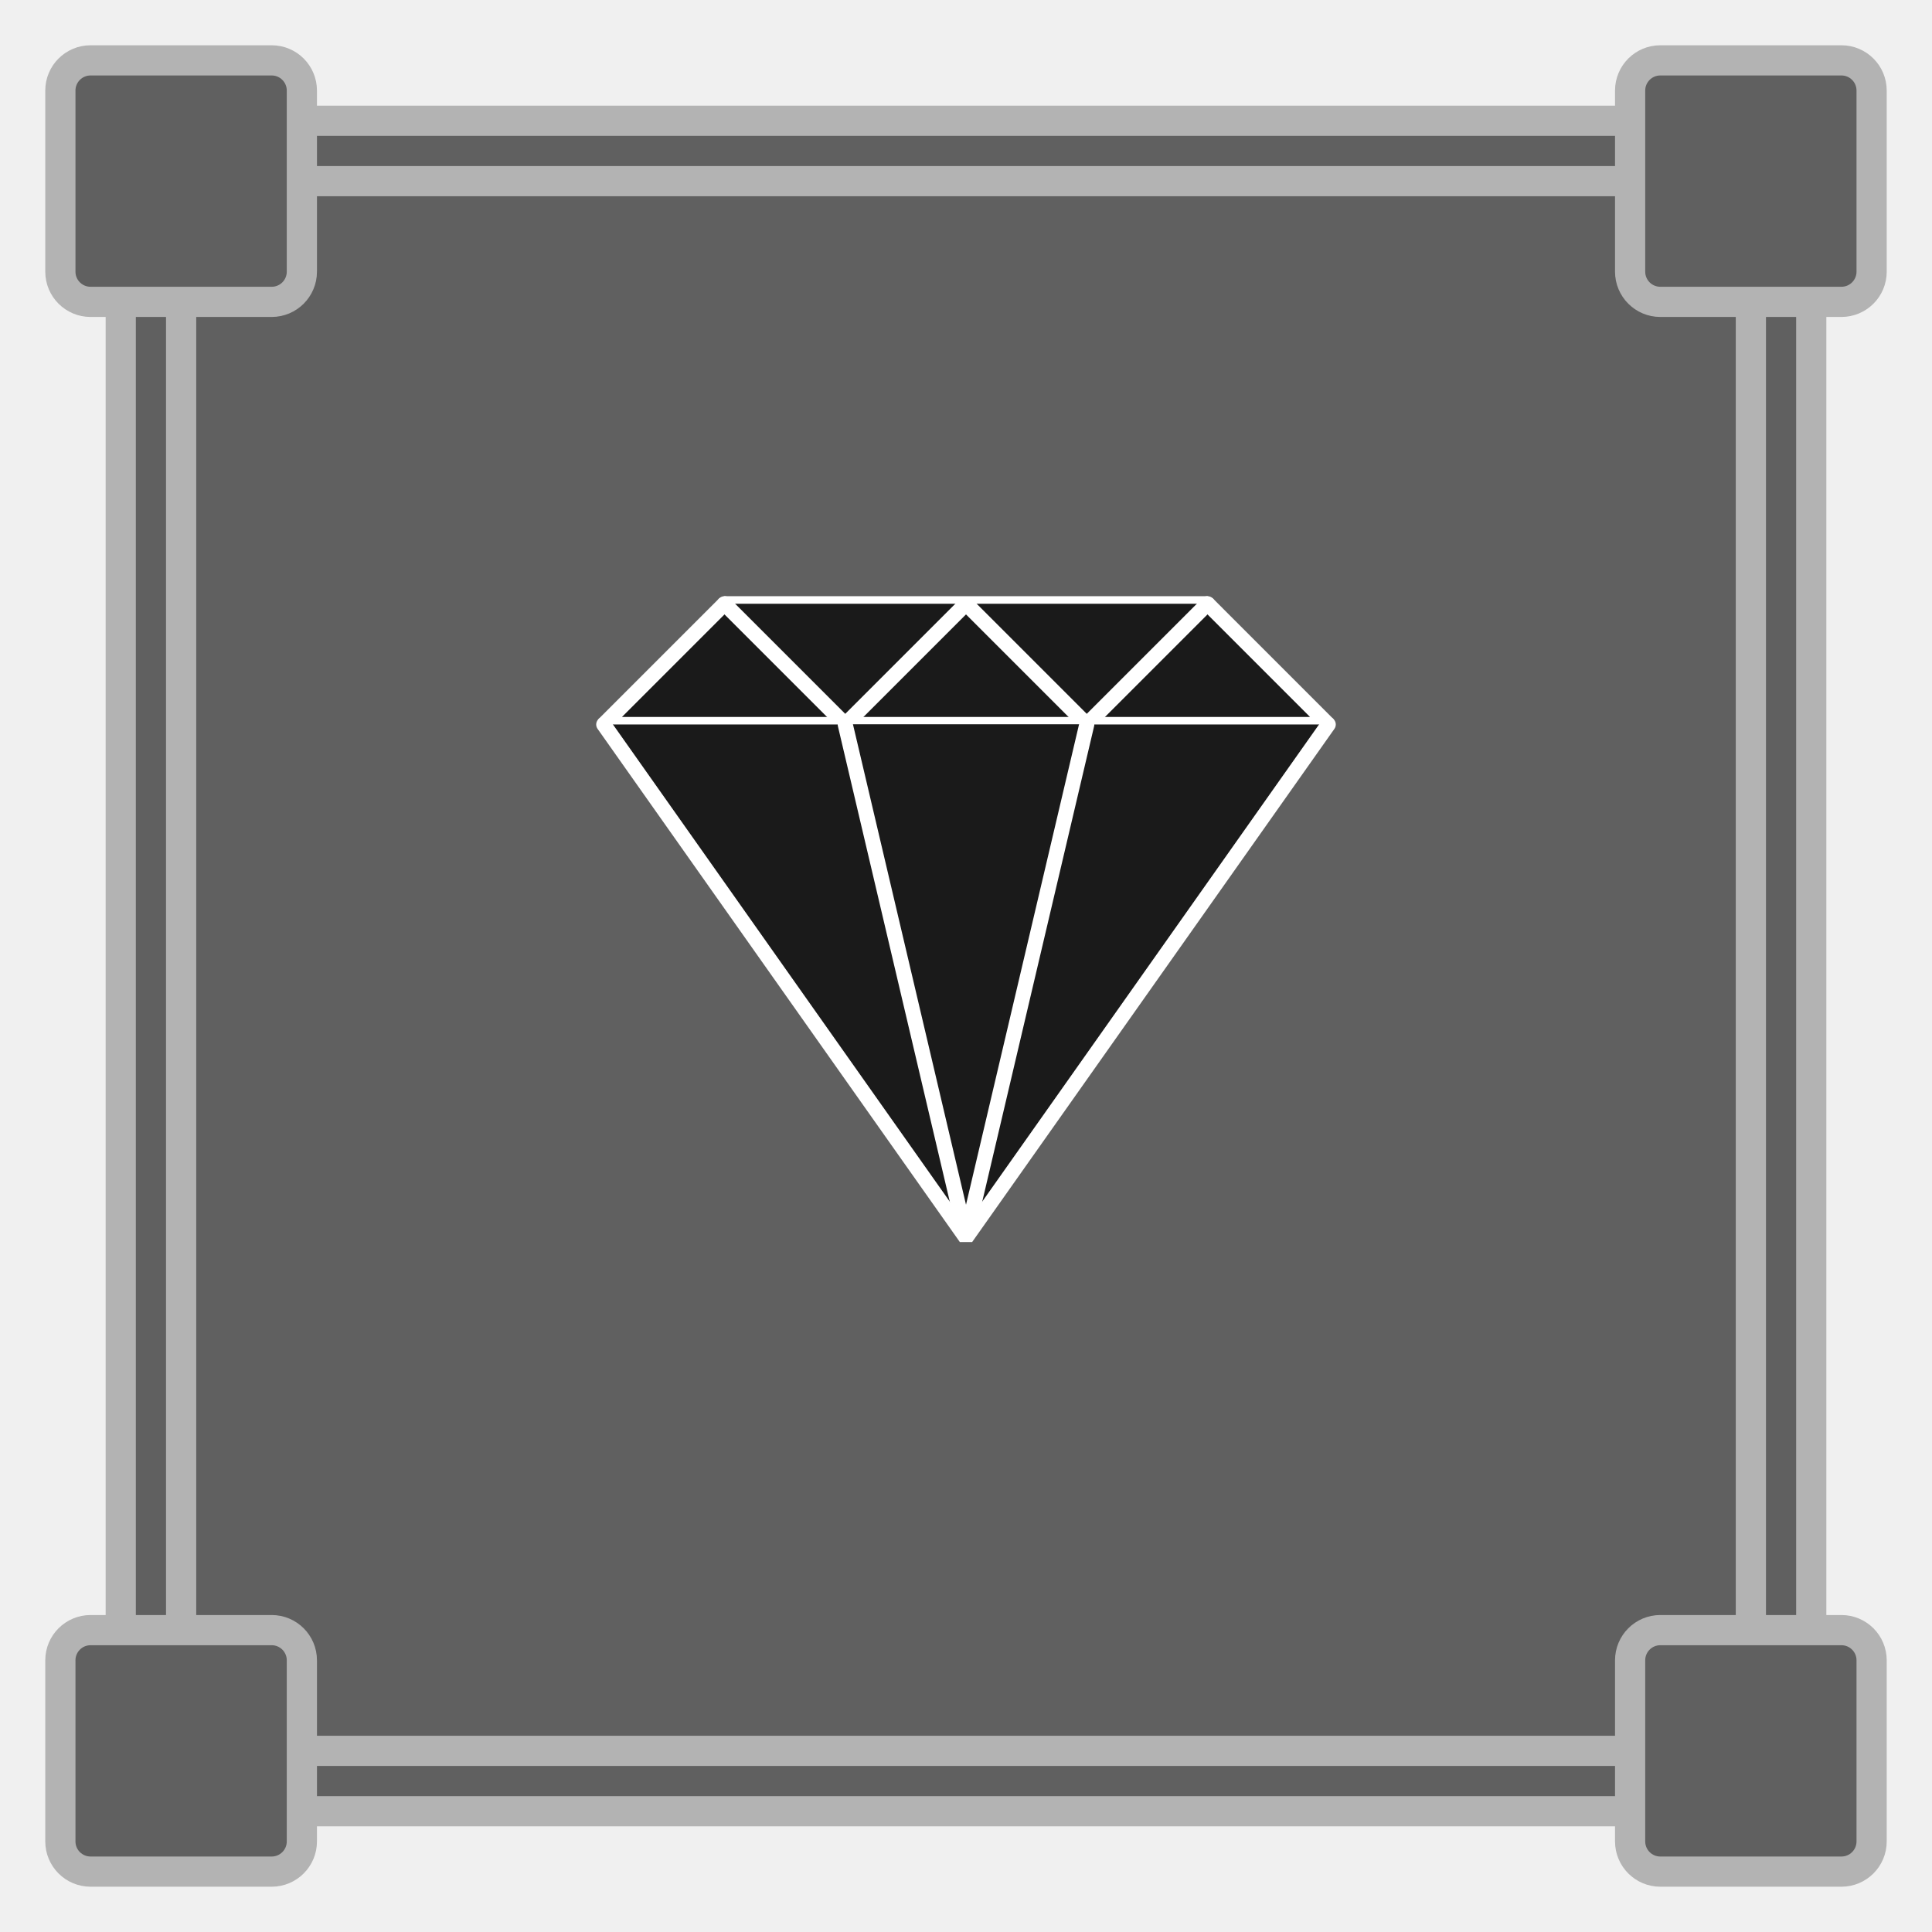
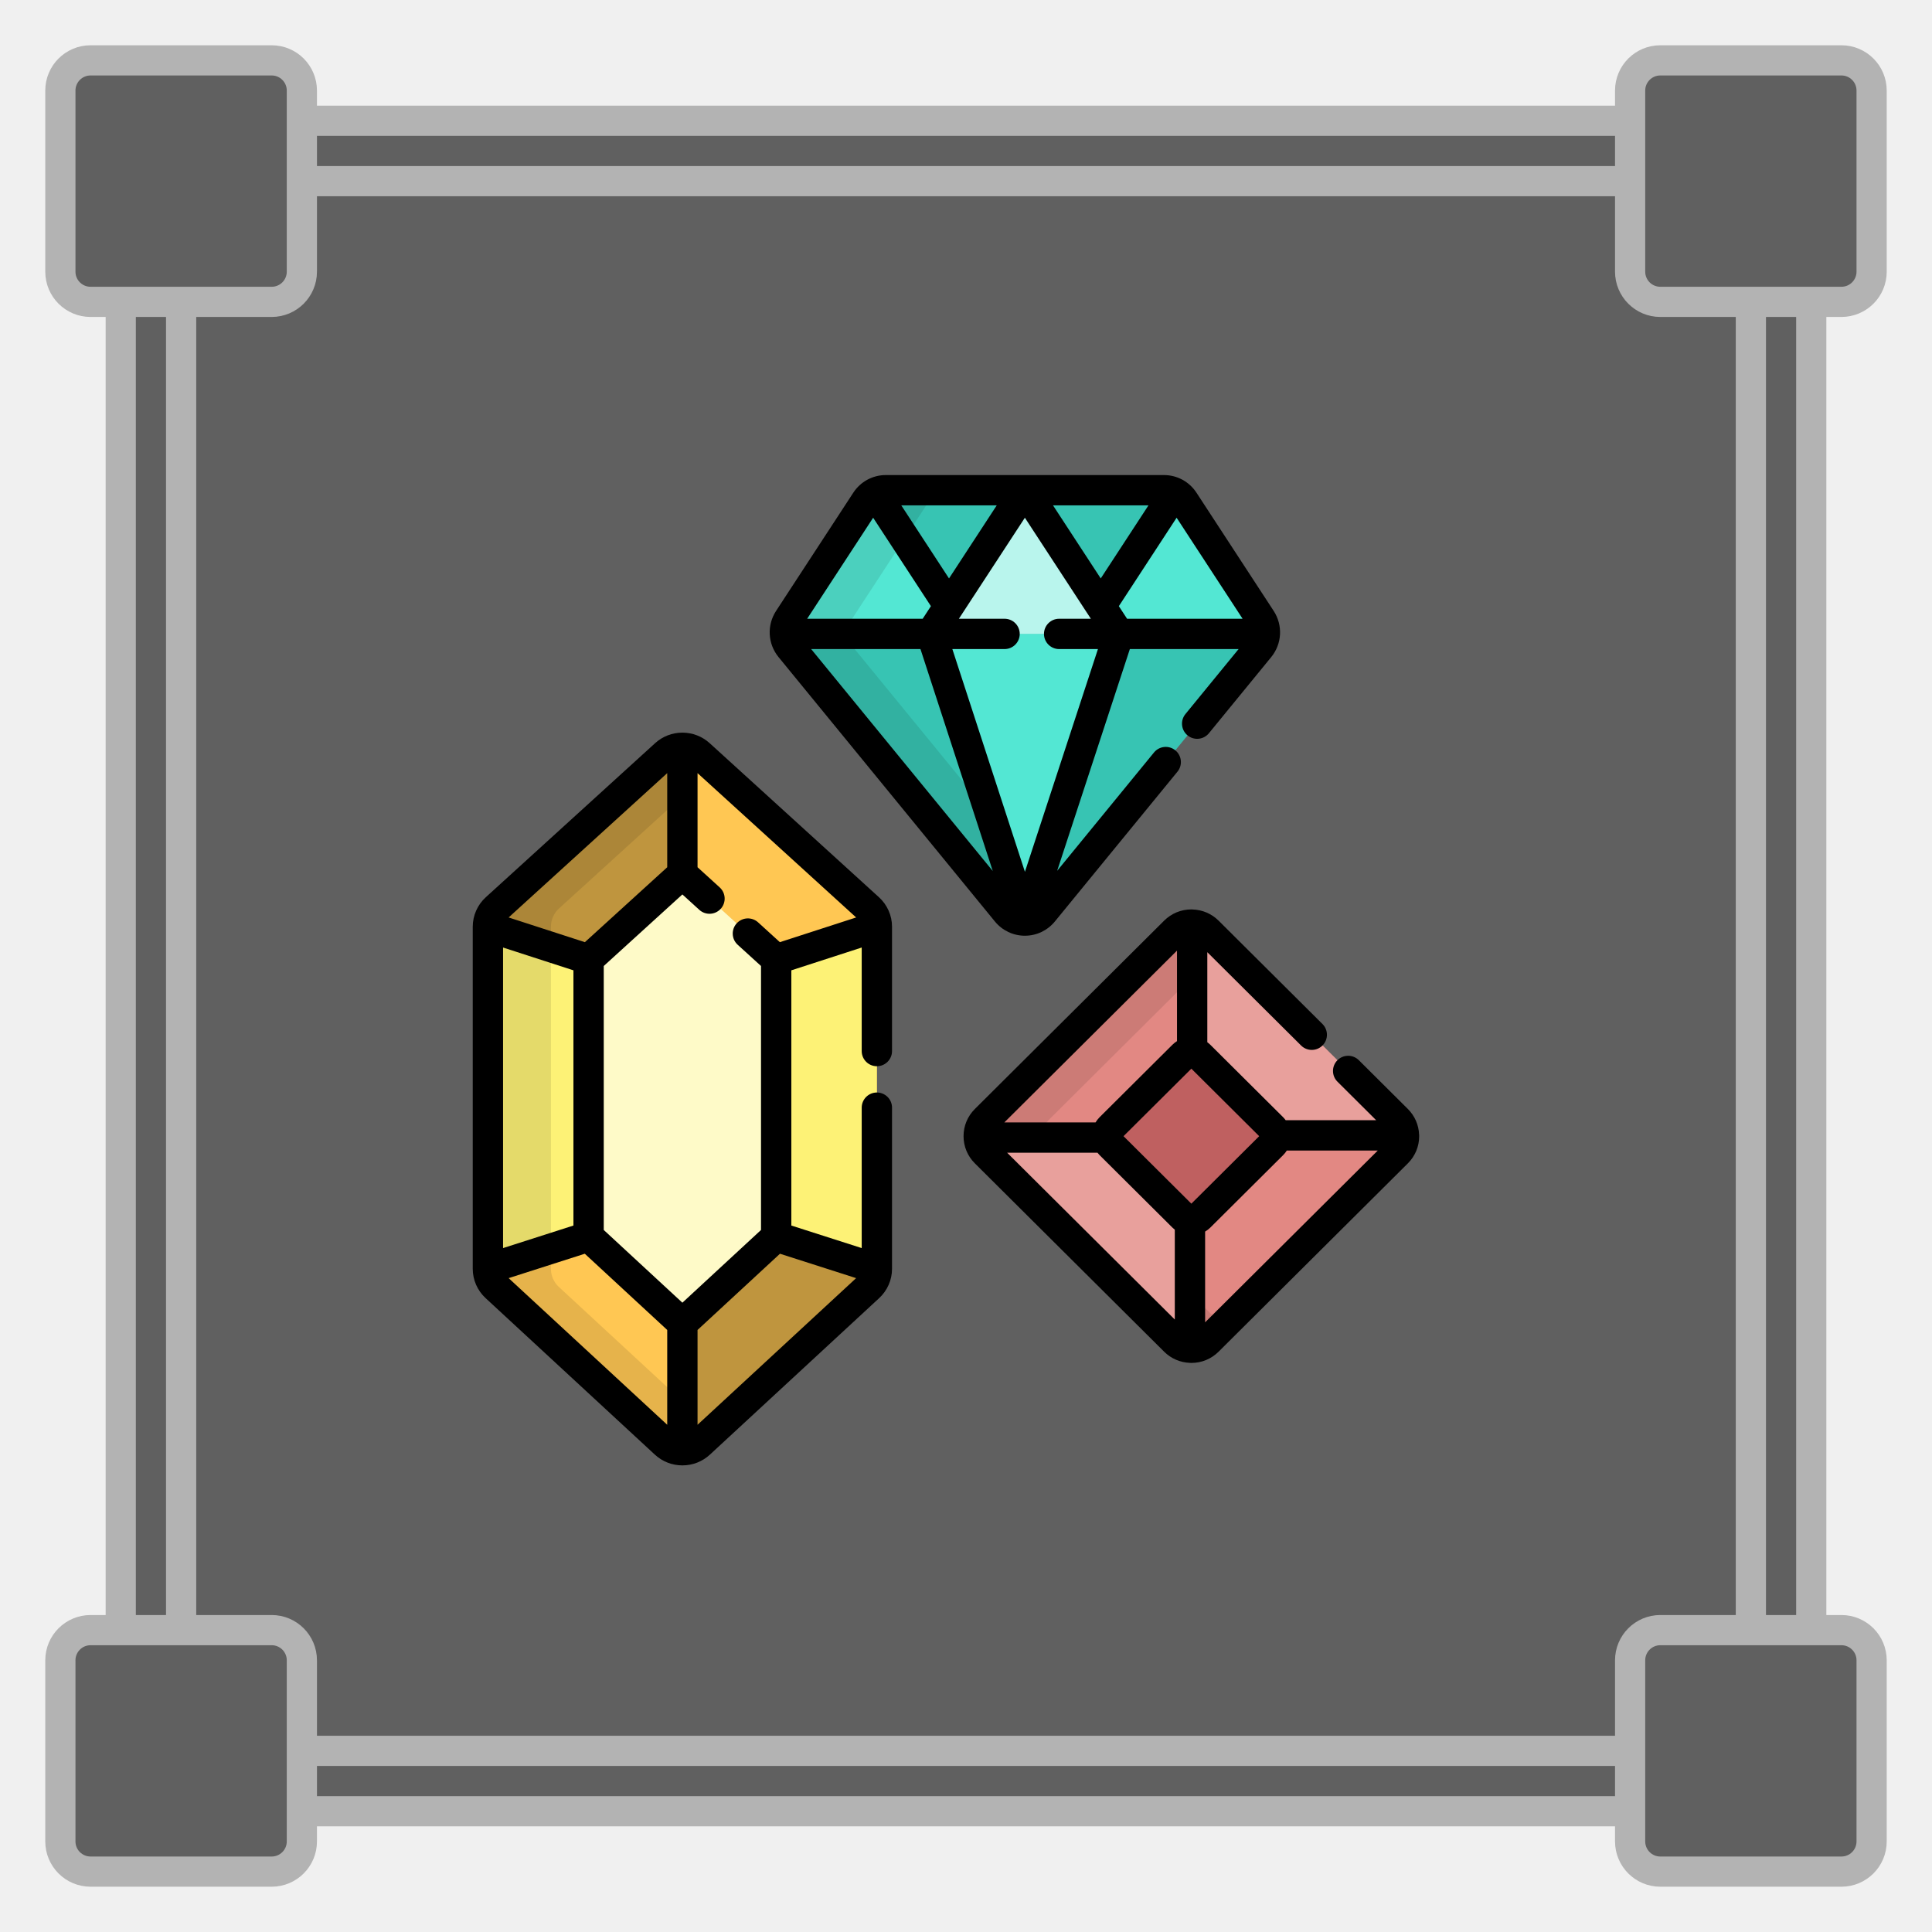
<svg xmlns="http://www.w3.org/2000/svg" width="512" height="512" viewBox="0 0 135.467 135.467" version="1.1" id="svg8">
  <defs id="defs2">
    <marker style="overflow:visible;" id="Arrow1Mend" refX="0.0" refY="0.0" orient="auto">
      <path transform="scale(0.4) rotate(180) translate(10,0)" style="fill-rule:evenodd;stroke:#ffffff;stroke-width:1pt;stroke-opacity:1;fill:#ffffff;fill-opacity:1" d="M 0.0,0.0 L 5.0,-5.0 L -12.5,0.0 L 5.0,5.0 L 0.0,0.0 z " id="path868" />
    </marker>
    <marker style="overflow:visible;" id="marker1227" refX="0.0" refY="0.0" orient="auto">
      <path transform="scale(0.8) rotate(180) translate(12.5,0)" style="fill-rule:evenodd;stroke:#ffffff;stroke-width:1pt;stroke-opacity:1;fill:#ffffff;fill-opacity:1" d="M 0.0,0.0 L 5.0,-5.0 L -12.5,0.0 L 5.0,5.0 L 0.0,0.0 z " id="path1225" />
    </marker>
    <marker style="overflow:visible;" id="Arrow1Lend" refX="0.0" refY="0.0" orient="auto">
      <path transform="scale(0.8) rotate(180) translate(12.5,0)" style="fill-rule:evenodd;stroke:#ffffff;stroke-width:1pt;stroke-opacity:1;fill:#ffffff;fill-opacity:1" d="M 0.0,0.0 L 5.0,-5.0 L -12.5,0.0 L 5.0,5.0 L 0.0,0.0 z " id="path862" />
    </marker>
  </defs>
  <g id="layer2">
    <rect style="opacity:0.997;fill:#606060;fill-opacity:1;stroke:#b3b3b3;stroke-width:2.117;stroke-miterlimit:4;stroke-dasharray:none;stroke-opacity:1;stop-color:#000000" id="rect957" width="118.533" height="118.533" x="8.467" y="8.467" rx="8.467" ry="8.467" />
    <rect style="opacity:0.997;fill:#606060;fill-opacity:1;stroke:#b3b3b3;stroke-width:2.117;stroke-miterlimit:4;stroke-dasharray:none;stroke-opacity:1;stop-color:#000000" id="rect1598" width="110.067" height="110.067" x="12.7" y="12.7" rx="2.117" ry="2.117" />
    <rect style="opacity:0.997;fill:#606060;fill-opacity:1;stroke:#b3b3b3;stroke-width:2.117;stroke-miterlimit:4;stroke-dasharray:none;stroke-opacity:1;stop-color:#000000" id="rect1295" width="16.933" height="16.933" x="4.233" y="4.233" rx="2.117" ry="2.117" />
    <rect style="opacity:0.997;fill:#606060;fill-opacity:1;stroke:#b3b3b3;stroke-width:2.117;stroke-miterlimit:4;stroke-dasharray:none;stroke-opacity:1;stop-color:#000000" id="rect1295-0" width="16.933" height="16.933" x="114.3" y="4.233" rx="2.117" ry="2.117" />
    <rect style="opacity:0.997;fill:#606060;fill-opacity:1;stroke:#b3b3b3;stroke-width:2.117;stroke-miterlimit:4;stroke-dasharray:none;stroke-opacity:1;stop-color:#000000" id="rect1295-6" width="16.933" height="16.933" x="4.233" y="114.3" rx="2.117" ry="2.117" />
    <rect style="opacity:0.997;fill:#606060;fill-opacity:1;stroke:#b3b3b3;stroke-width:2.117;stroke-miterlimit:4;stroke-dasharray:none;stroke-opacity:1;stop-color:#000000" id="rect1295-2" width="16.933" height="16.933" x="114.3" y="114.3" rx="2.117" ry="2.117" />
  </g>
  <g id="layer1">
-     <path style="opacity:0.997;fill:#1a1a1a;stroke:#ffffff;stroke-width:1.058;stroke-linecap:round;stroke-linejoin:bevel;stroke-miterlimit:4;stroke-dasharray:none;stroke-opacity:1;stop-color:#000000" d="m 42.333,50.8 h 50.8 L 84.667,42.333 H 50.8 Z" id="path970" />
-     <path style="opacity:0.997;fill:#1a1a1a;stroke:#ffffff;stroke-width:1.058;stroke-linecap:round;stroke-linejoin:bevel;stroke-miterlimit:4;stroke-dasharray:none;stroke-opacity:1;stop-color:#000000" d="m 50.8,42.333 8.467,8.467 8.467,-8.467 8.467,8.467 8.467,-8.467" id="path972" />
-     <path style="opacity:0.997;fill:#1a1a1a;stroke:#ffffff;stroke-width:1.058;stroke-linecap:round;stroke-linejoin:bevel;stroke-miterlimit:4;stroke-dasharray:none;stroke-opacity:1;stop-color:#000000" d="m 42.333,50.8 25.4,35.983 25.4,-35.983" id="path974" />
-     <path style="opacity:0.997;fill:#1a1a1a;stroke:#ffffff;stroke-width:1.058;stroke-linecap:round;stroke-linejoin:bevel;stroke-miterlimit:4;stroke-dasharray:none;stroke-opacity:1;stop-color:#000000" d="m 59.267,50.8 8.467,35.983 8.467,-35.983" id="path976" />
+     <g id="g111" transform="matrix(0.1356229,0,0,0.1356229,31.60909,33.31048)" style="stroke-width:3.048">
+       <path style="fill:#e28883;stroke-width:3.048" d="m 382.873,451.189 c -3.093,0 -6.186,-1.174 -8.546,-3.521 l -97.859,-97.372 c -2.265,-2.255 -3.539,-5.313 -3.539,-8.502 0,-3.189 1.274,-6.247 3.539,-8.502 l 97.859,-97.37 c 2.36,-2.348 5.453,-3.521 8.546,-3.521 3.092,0 6.185,1.173 8.545,3.521 l 97.859,97.37 c 2.265,2.255 3.539,5.313 3.539,8.502 0,3.189 -1.274,6.247 -3.539,8.502 l -97.859,97.372 c -2.36,2.347 -5.453,3.521 -8.545,3.521 z" id="path25" />
+       <path style="opacity:0.1;stroke-width:3.048;enable-background:new" d="m 309.235,350.296 c -2.265,-2.255 -3.539,-5.313 -3.539,-8.502 0,-3.189 1.274,-6.247 3.539,-8.502 l 90.021,-89.572 -7.838,-7.799 c -2.36,-2.348 -5.453,-3.521 -8.545,-3.521 -3.093,0 -6.186,1.173 -8.546,3.521 l -97.859,97.37 c -2.265,2.255 -3.539,5.313 -3.539,8.502 0,3.189 1.274,6.247 3.539,8.502 l 97.859,97.372 c 2.36,2.348 5.453,3.521 8.546,3.521 3.092,0 6.185,-1.174 8.545,-3.521 l 7.838,-7.799 z" id="path27" />
+       <g id="g33" style="stroke-width:3.048">
+         <path style="fill:#e8a09c;stroke-width:3.048" d="m 340.961,346.045 c -0.959,-0.956 -1.559,-2.202 -1.72,-3.529 h -66.277 c 0.178,2.925 1.411,5.696 3.504,7.779 l 97.859,97.372 c 2.175,2.164 4.974,3.318 7.819,3.487 l 10e-4,-65.968 c -1.296,-0.155 -2.553,-0.702 -3.547,-1.692 z" id="path29" />
+         <path style="fill:#e8a09c;stroke-width:3.048" d="M 489.277,333.291 391.418,235.92 c -2.255,-2.243 -5.181,-3.402 -8.133,-3.503 v 65.953 c 1.405,0.095 2.786,0.653 3.861,1.722 l 37.638,37.45 c 1.035,1.03 1.65,2.397 1.749,3.842 h 66.264 c -0.106,-3.039 -1.352,-5.935 -3.52,-8.093 z" id="path31" />
+       </g>
+       <path style="fill:#bf6060;stroke-width:3.048" d="m 382.873,385.256 c -1.546,0 -3.093,-0.587 -4.274,-1.761 l -37.638,-37.45 c -1.133,-1.128 -1.769,-2.657 -1.769,-4.252 0,-1.595 0.636,-3.123 1.769,-4.251 l 37.638,-37.45 c 1.181,-1.173 2.726,-1.761 4.274,-1.761 1.545,0 3.092,0.587 4.273,1.761 l 37.638,37.45 c 1.133,1.127 1.769,2.657 1.769,4.251 0,1.595 -0.636,3.123 -1.769,4.252 l -37.638,37.45 c -1.181,1.174 -2.728,1.761 -4.273,1.761 z" id="path35" />
+       <path style="fill:#e5ae36;stroke-width:3.048" d="m 119.73,504.163 c -3.201,0 -6.399,-1.158 -8.904,-3.473 L 23.294,419.752 c -2.625,-2.425 -4.111,-5.814 -4.111,-9.36 V 233.49 c 0,-3.581 1.517,-7 4.187,-9.43 l 87.532,-79.656 c 2.493,-2.27 5.659,-3.402 8.827,-3.402 3.167,0 6.333,1.134 8.824,3.402 l 87.532,79.656 c 2.668,2.43 4.19,5.849 4.19,9.43 v 176.902 c 0,3.547 -1.49,6.936 -4.115,9.36 l -87.53,80.938 c -2.502,2.315 -5.702,3.473 -8.9,3.473 z" id="path37" />
+       <polygon style="fill:#fdf276;stroke-width:3.048" points="71.237,250.166 19.183,233.49 19.183,410.392 71.237,393.535 " id="polygon39" />
+       <g id="g45" style="stroke-width:3.048">
+         <path style="fill:#bf953e;stroke-width:3.048" d="m 168.22,393.716 -48.49,44.839 v 65.608 c 3.198,0 6.398,-1.158 8.9,-3.473 l 87.532,-80.938 c 2.625,-2.425 4.115,-5.814 4.115,-9.36 z" id="path41" />
+         <path style="fill:#bf953e;stroke-width:3.048" d="m 119.73,141.001 c -3.168,0 -6.335,1.134 -8.827,3.402 l -87.532,79.656 c -2.67,2.43 -4.187,5.849 -4.187,9.43 l 52.054,16.858 48.493,-44.129 v -65.217 z" id="path43" />
+       </g>
+       <g id="g51" style="stroke-width:3.048">
+         <path style="fill:#ffc753;stroke-width:3.048" d="m 216.088,224.06 -87.532,-79.656 c -2.492,-2.27 -5.657,-3.402 -8.824,-3.402 v 65.218 l 48.49,44.129 52.057,-16.858 c -0.001,-3.582 -1.525,-7.001 -4.191,-9.431 z" id="path47" />
+         <path style="fill:#ffc753;stroke-width:3.048" d="m 19.183,410.392 c 0,3.547 1.487,6.936 4.111,9.36 l 87.532,80.938 c 2.504,2.314 5.704,3.473 8.904,3.473 V 438.555 L 71.237,393.716 Z" id="path49" />
+       </g>
+       <polygon style="fill:#fefac8;stroke-width:3.048" points="168.22,393.716 119.73,438.555 71.237,393.716 71.237,250.348 119.73,206.219 168.22,250.348 " id="polygon53" />
+       <path style="opacity:0.1;stroke-width:3.048;enable-background:new" d="m 55.882,419.752 c -2.625,-2.425 -4.112,-5.814 -4.112,-9.36 V 233.49 c 0,-3.581 1.517,-7 4.187,-9.43 l 63.772,-58.035 v -25.024 c -3.168,0 -6.335,1.134 -8.827,3.402 L 23.37,224.059 c -2.67,2.43 -4.187,5.849 -4.187,9.43 v 176.902 c 0,3.547 1.487,6.936 4.111,9.36 l 87.532,80.938 c 2.504,2.314 5.702,3.473 8.904,3.473 v -25.373 z" id="path55" />
+       <polygon style="fill:#fdf276;stroke-width:3.048" points="220.278,410.392 220.278,233.49 168.22,250.348 168.22,393.716 " id="polygon57" />
+       <path style="fill:#37c4b3;stroke-width:3.048" d="m 296.8,230.324 c -3.651,0 -7.116,-1.647 -9.441,-4.49 L 175.529,89.171 c -3.427,-4.188 -3.745,-10.144 -0.783,-14.679 l 39.911,-61.1 c 2.264,-3.467 6.108,-5.555 10.221,-5.555 h 143.841 c 4.115,0 7.956,2.088 10.224,5.555 l 39.907,61.1 c 2.963,4.535 2.646,10.491 -0.782,14.679 L 306.239,225.833 c -2.326,2.844 -5.787,4.491 -9.439,4.491 z" id="path59" />
+       <g id="g67" style="stroke-width:3.048">
+         <path style="fill:#53e7d3;stroke-width:3.048" d="m 219.317,9.202 c -1.856,0.956 -3.474,2.376 -4.657,4.188 l -39.913,61.101 c -1.51,2.313 -2.164,4.998 -1.99,7.63 h 75.449 l 9.372,-14.347 z" id="path61" />
+         <path style="fill:#53e7d3;stroke-width:3.048" d="M 418.851,74.493 378.939,13.392 c -1.183,-1.812 -2.799,-3.233 -4.658,-4.188 l -38.261,58.57 9.373,14.349 h 75.45 c 0.174,-2.633 -0.477,-5.318 -1.992,-7.63 z" id="path63" />
+         <polygon style="fill:#53e7d3;stroke-width:3.048" points="296.8,230.35 345.394,82.123 248.507,82.123 " id="polygon65" />
+       </g>
+       <polygon style="fill:#b9f5ed;stroke-width:3.048" points="345.394,82.123 296.869,7.837 296.729,7.837 248.206,82.123 " id="polygon69" />
+       <path style="opacity:0.1;stroke-width:3.048;enable-background:new" d="M 279.027,175.799 208.14,89.171 c -3.427,-4.188 -3.745,-10.144 -0.783,-14.679 l 39.911,-61.1 c 2.264,-3.467 6.108,-5.555 10.221,-5.555 h -32.61 c -4.113,0 -7.957,2.088 -10.221,5.555 l -39.911,61.1 c -2.962,4.535 -2.645,10.491 0.783,14.679 l 111.829,136.662 c 2.324,2.842 5.785,4.487 9.432,4.49 z" id="path71" />
+       <path d="m 500.633,341.391 c 0,-0.002 0,-0.004 0,-0.006 0,-0.133 -0.014,-0.262 -0.02,-0.394 -0.2,-5.008 -2.229,-9.691 -5.809,-13.256 l -25.344,-25.22 c -3.067,-3.051 -8.029,-3.042 -11.083,0.027 -3.053,3.068 -3.041,8.03 0.027,11.082 l 20.019,19.921 h -46.781 c -0.406,-0.544 -0.842,-1.072 -1.332,-1.561 l -37.64,-37.453 c -0.485,-0.482 -1.008,-0.91 -1.55,-1.31 v -46.543 l 48.481,48.239 c 3.068,3.053 8.03,3.041 11.082,-0.027 3.053,-3.069 3.041,-8.03 -0.027,-11.082 l -53.712,-53.443 c -3.594,-3.576 -8.323,-5.595 -13.373,-5.769 -0.096,-0.003 -0.191,-0.015 -0.288,-0.015 -0.002,0 -0.003,0 -0.005,0 -0.136,-0.002 -0.27,-0.02 -0.405,-0.02 -5.314,0 -10.312,2.061 -14.074,5.803 l -97.861,97.371 c -3.77,3.753 -5.846,8.746 -5.846,14.057 0,5.311 2.076,10.303 5.848,14.058 l 97.86,97.373 c 3.589,3.568 8.307,5.586 13.346,5.767 v 0 c 0.002,0 0.003,0 0.005,0 0.24,0.008 0.479,0.034 0.721,0.034 5.312,0 10.31,-2.061 14.073,-5.803 l 97.861,-97.372 c 3.77,-3.753 5.846,-8.746 5.846,-14.057 0.001,-0.133 -0.016,-0.266 -0.019,-0.401 z M 375.447,245.86 v 46.792 c -0.847,0.538 -1.647,1.161 -2.375,1.885 l -37.639,37.451 c -0.82,0.817 -1.511,1.725 -2.093,2.692 h -47.156 z m -1.137,190.735 -8.579,-8.536 -78.095,-77.706 h 46.7 c 0.342,0.432 0.702,0.853 1.098,1.247 l 37.639,37.452 c 0.392,0.39 0.808,0.744 1.236,1.08 z m 8.562,-59.904 -35.072,-34.898 35.072,-34.898 35.072,34.898 z m 7.112,61.348 0.001,-46.916 c 0.964,-0.577 1.872,-1.261 2.69,-2.073 l 37.64,-37.452 c 0.731,-0.728 1.36,-1.528 1.903,-2.376 h 47.031 z" id="path73" style="stroke-width:3.048" />
+       <path d="m 281.292,230.794 c 3.829,4.681 9.48,7.367 15.507,7.367 6.026,0 11.678,-2.684 15.505,-7.364 l 63.384,-77.457 c 2.742,-3.35 2.248,-8.287 -1.102,-11.028 -3.348,-2.741 -8.287,-2.247 -11.028,1.102 l -50.07,61.189 37.584,-114.643 h 56.227 l -27.494,33.601 c -2.742,3.35 -2.248,8.287 1.102,11.028 3.349,2.742 8.287,2.249 11.028,-1.102 l 32.201,-39.351 c 5.625,-6.873 6.139,-16.49 1.278,-23.927 L 385.504,9.101 C 381.774,3.402 375.5,0 368.72,0 H 224.879 c -6.786,0 -13.059,3.404 -16.782,9.106 l -39.911,61.1 c -4.86,7.439 -4.346,17.055 1.279,23.927 z M 186.301,89.959 h 56.516 l 37.39,114.76 z m 188.943,-67.901 34.113,52.228 h -59.721 l -4.254,-6.512 z m -14.55,-6.385 -24.673,37.771 -24.672,-37.771 z m -29.781,58.613 h -16.4 c -4.328,0 -7.837,3.509 -7.837,7.837 0,4.328 3.509,7.837 7.837,7.837 h 20.063 L 296.822,205.123 259.301,89.959 h 27 c 4.328,0 7.837,-3.509 7.837,-7.837 0,-4.328 -3.509,-7.837 -7.837,-7.837 H 262.684 L 296.798,22.059 Z M 282.249,15.673 257.577,53.444 232.905,15.673 Z m -63.893,6.388 29.861,45.713 -4.253,6.511 h -59.721 z" id="path75" style="stroke-width:3.048" />
+       <path d="m 133.831,138.61 c -3.856,-3.512 -8.863,-5.445 -14.101,-5.445 -5.238,0 -10.246,1.934 -14.102,5.444 l -87.533,79.657 c -4.288,3.904 -6.748,9.453 -6.748,15.225 v 176.902 c 0,5.714 2.417,11.223 6.628,15.114 l 87.533,80.938 c 3.874,3.582 8.927,5.555 14.222,5.555 5.298,0 10.349,-1.974 14.22,-5.556 l 87.531,-80.936 c 4.215,-3.894 6.633,-9.404 6.633,-15.117 v -83.339 c 0,-4.328 -3.509,-7.837 -7.837,-7.837 -4.328,0 -7.837,3.509 -7.837,7.837 v 72.6 l -36.383,-11.655 v -131.95 l 36.383,-11.782 v 53.53 c 0,4.328 3.509,7.837 7.837,7.837 4.328,0 7.837,-3.509 7.837,-7.837 V 233.49 c 0,-5.767 -2.46,-11.316 -6.752,-15.226 z m -21.938,15.487 v 48.658 L 69.326,241.491 29.892,228.72 Z M 27.02,244.266 63.4,256.048 v 131.95 l -36.38,11.654 c 0,0 0,-155.386 0,-155.386 z M 111.893,491.003 29.9,415.188 69.274,402.575 111.893,441.982 Z M 209.557,415.187 127.567,491 v -49.018 l 42.616,-39.407 z M 170.132,241.492 158.871,231.244 c -3.199,-2.912 -8.156,-2.679 -11.071,0.521 -2.913,3.201 -2.679,8.158 0.521,11.071 l 12.062,10.977 V 390.29 L 119.73,427.882 79.074,390.29 V 253.813 l 40.656,-36.998 8.746,7.958 c 3.201,2.912 8.158,2.679 11.071,-0.521 2.913,-3.202 2.679,-8.158 -0.521,-11.071 l -11.457,-10.427 v -48.655 l 81.999,74.62 z" id="path77" style="stroke-width:3.048" />
+     </g>
  </g>
</svg>
